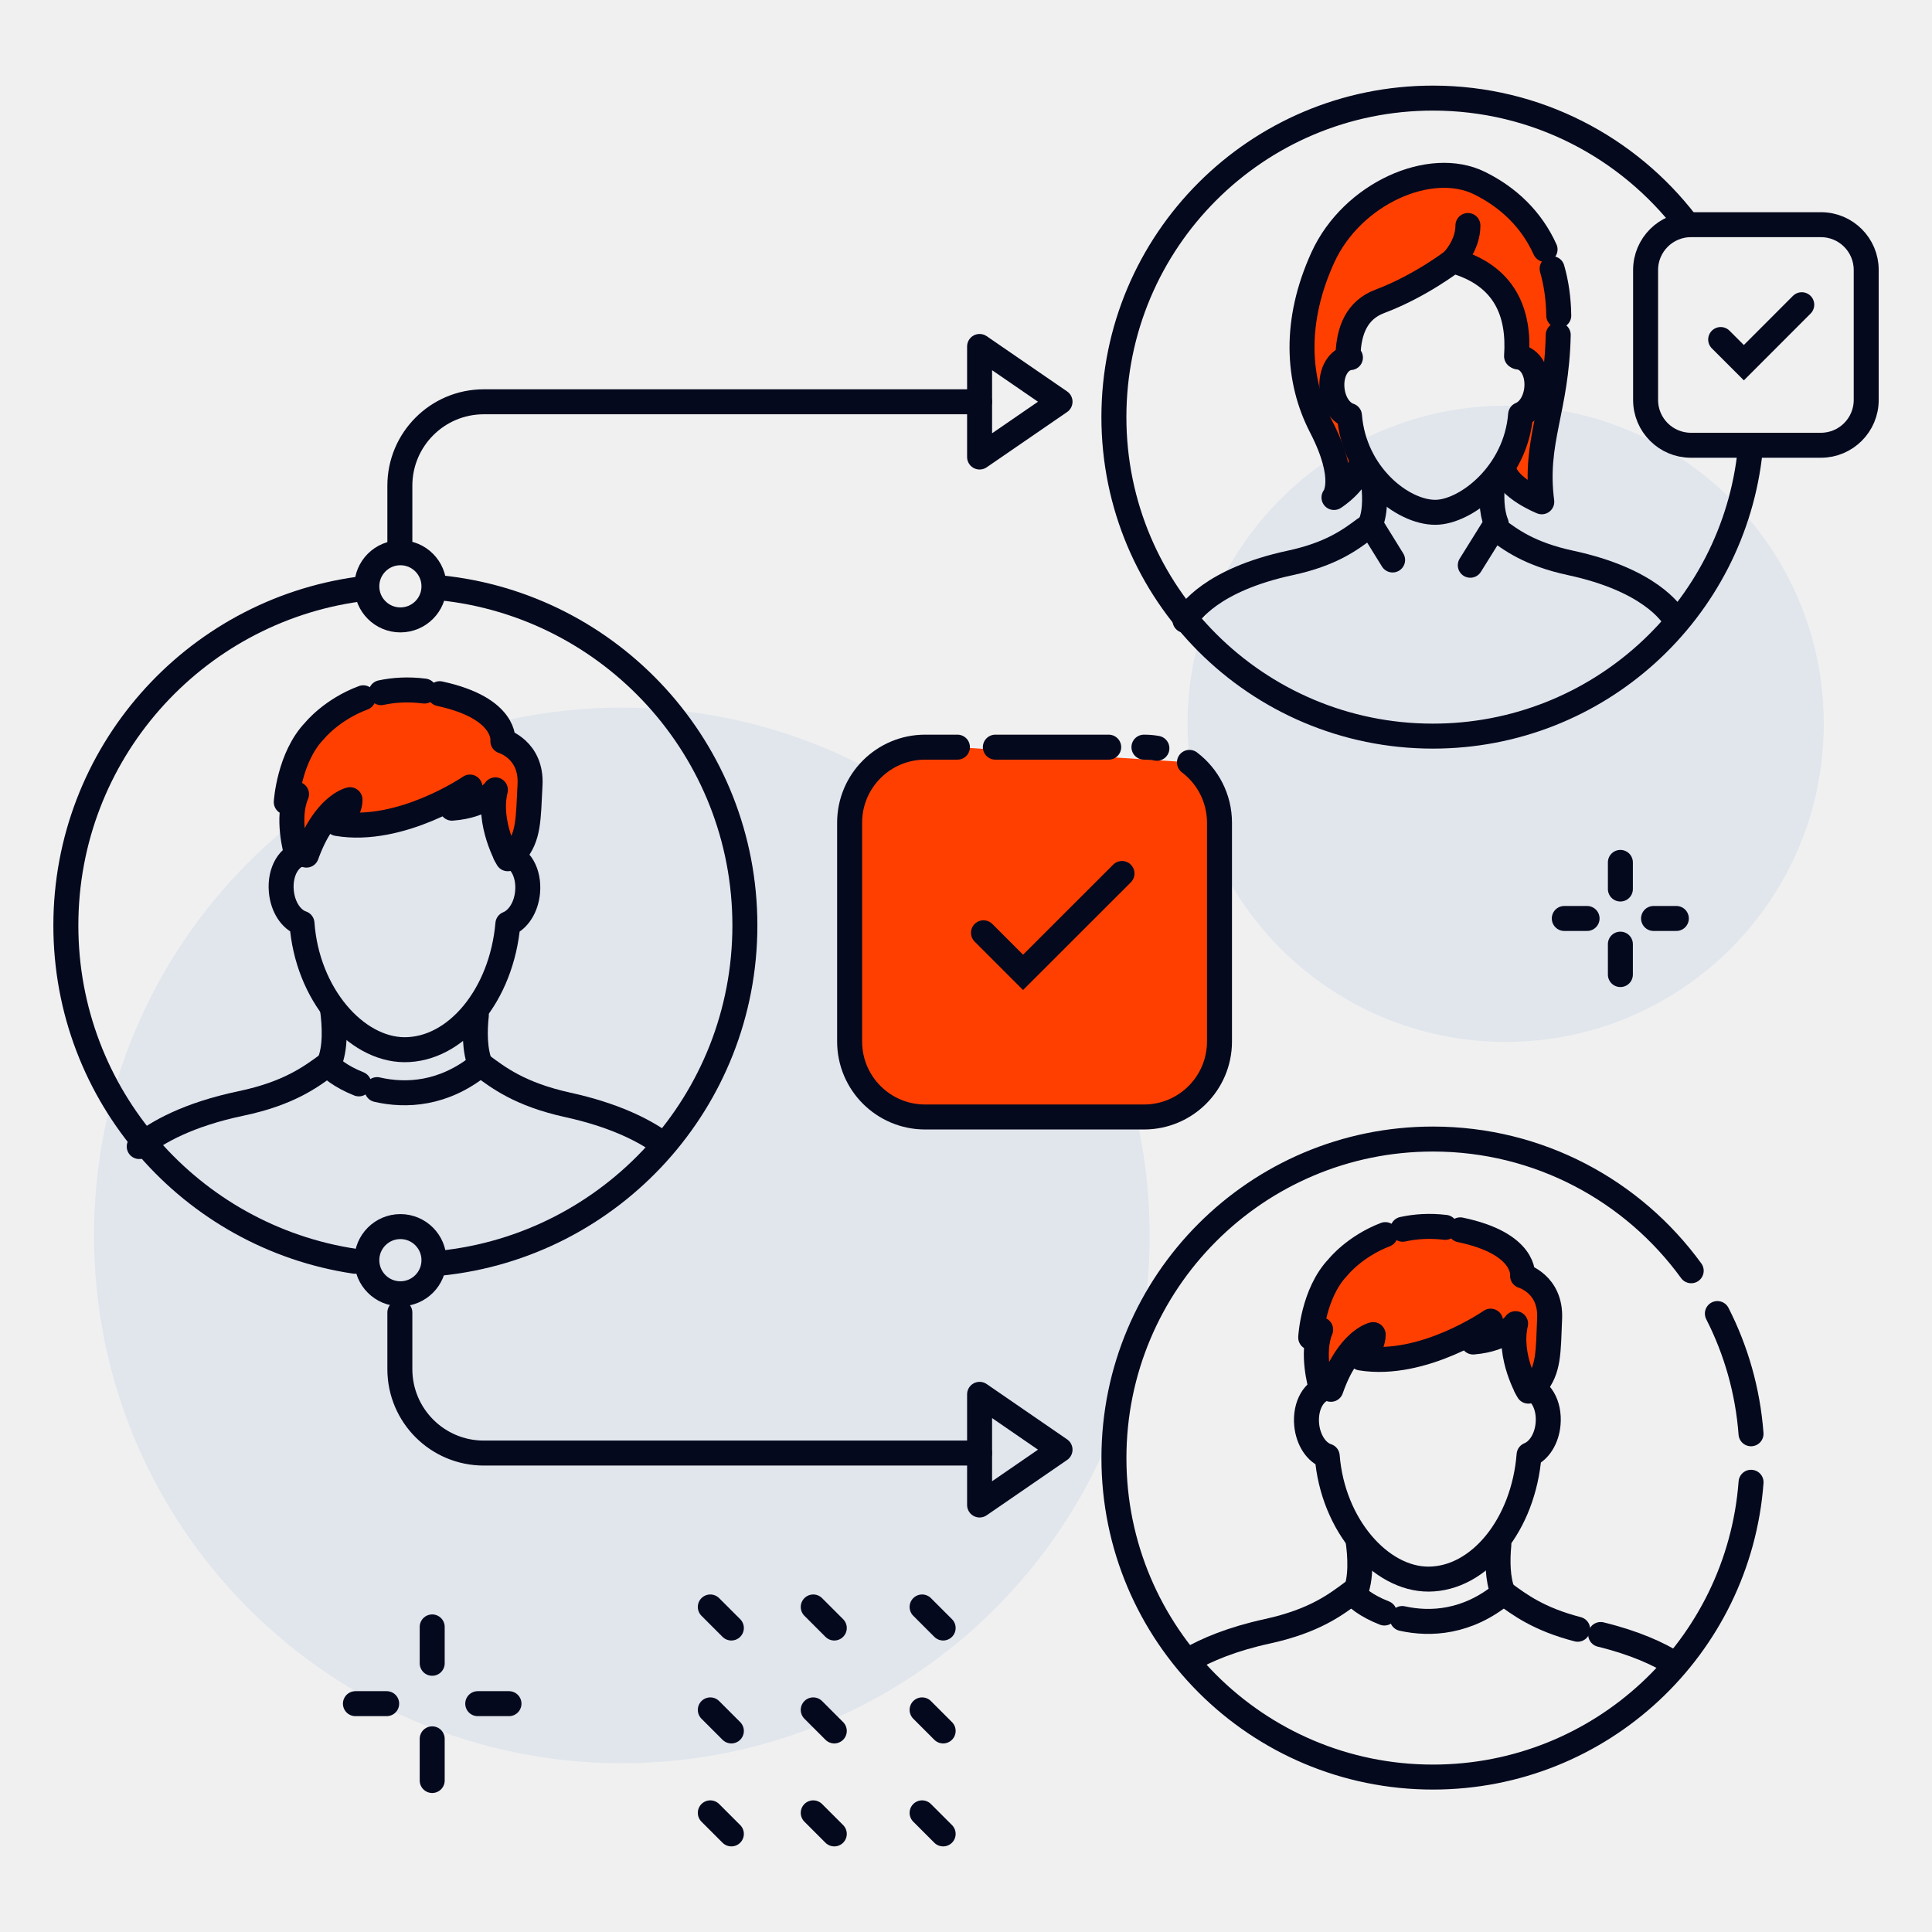
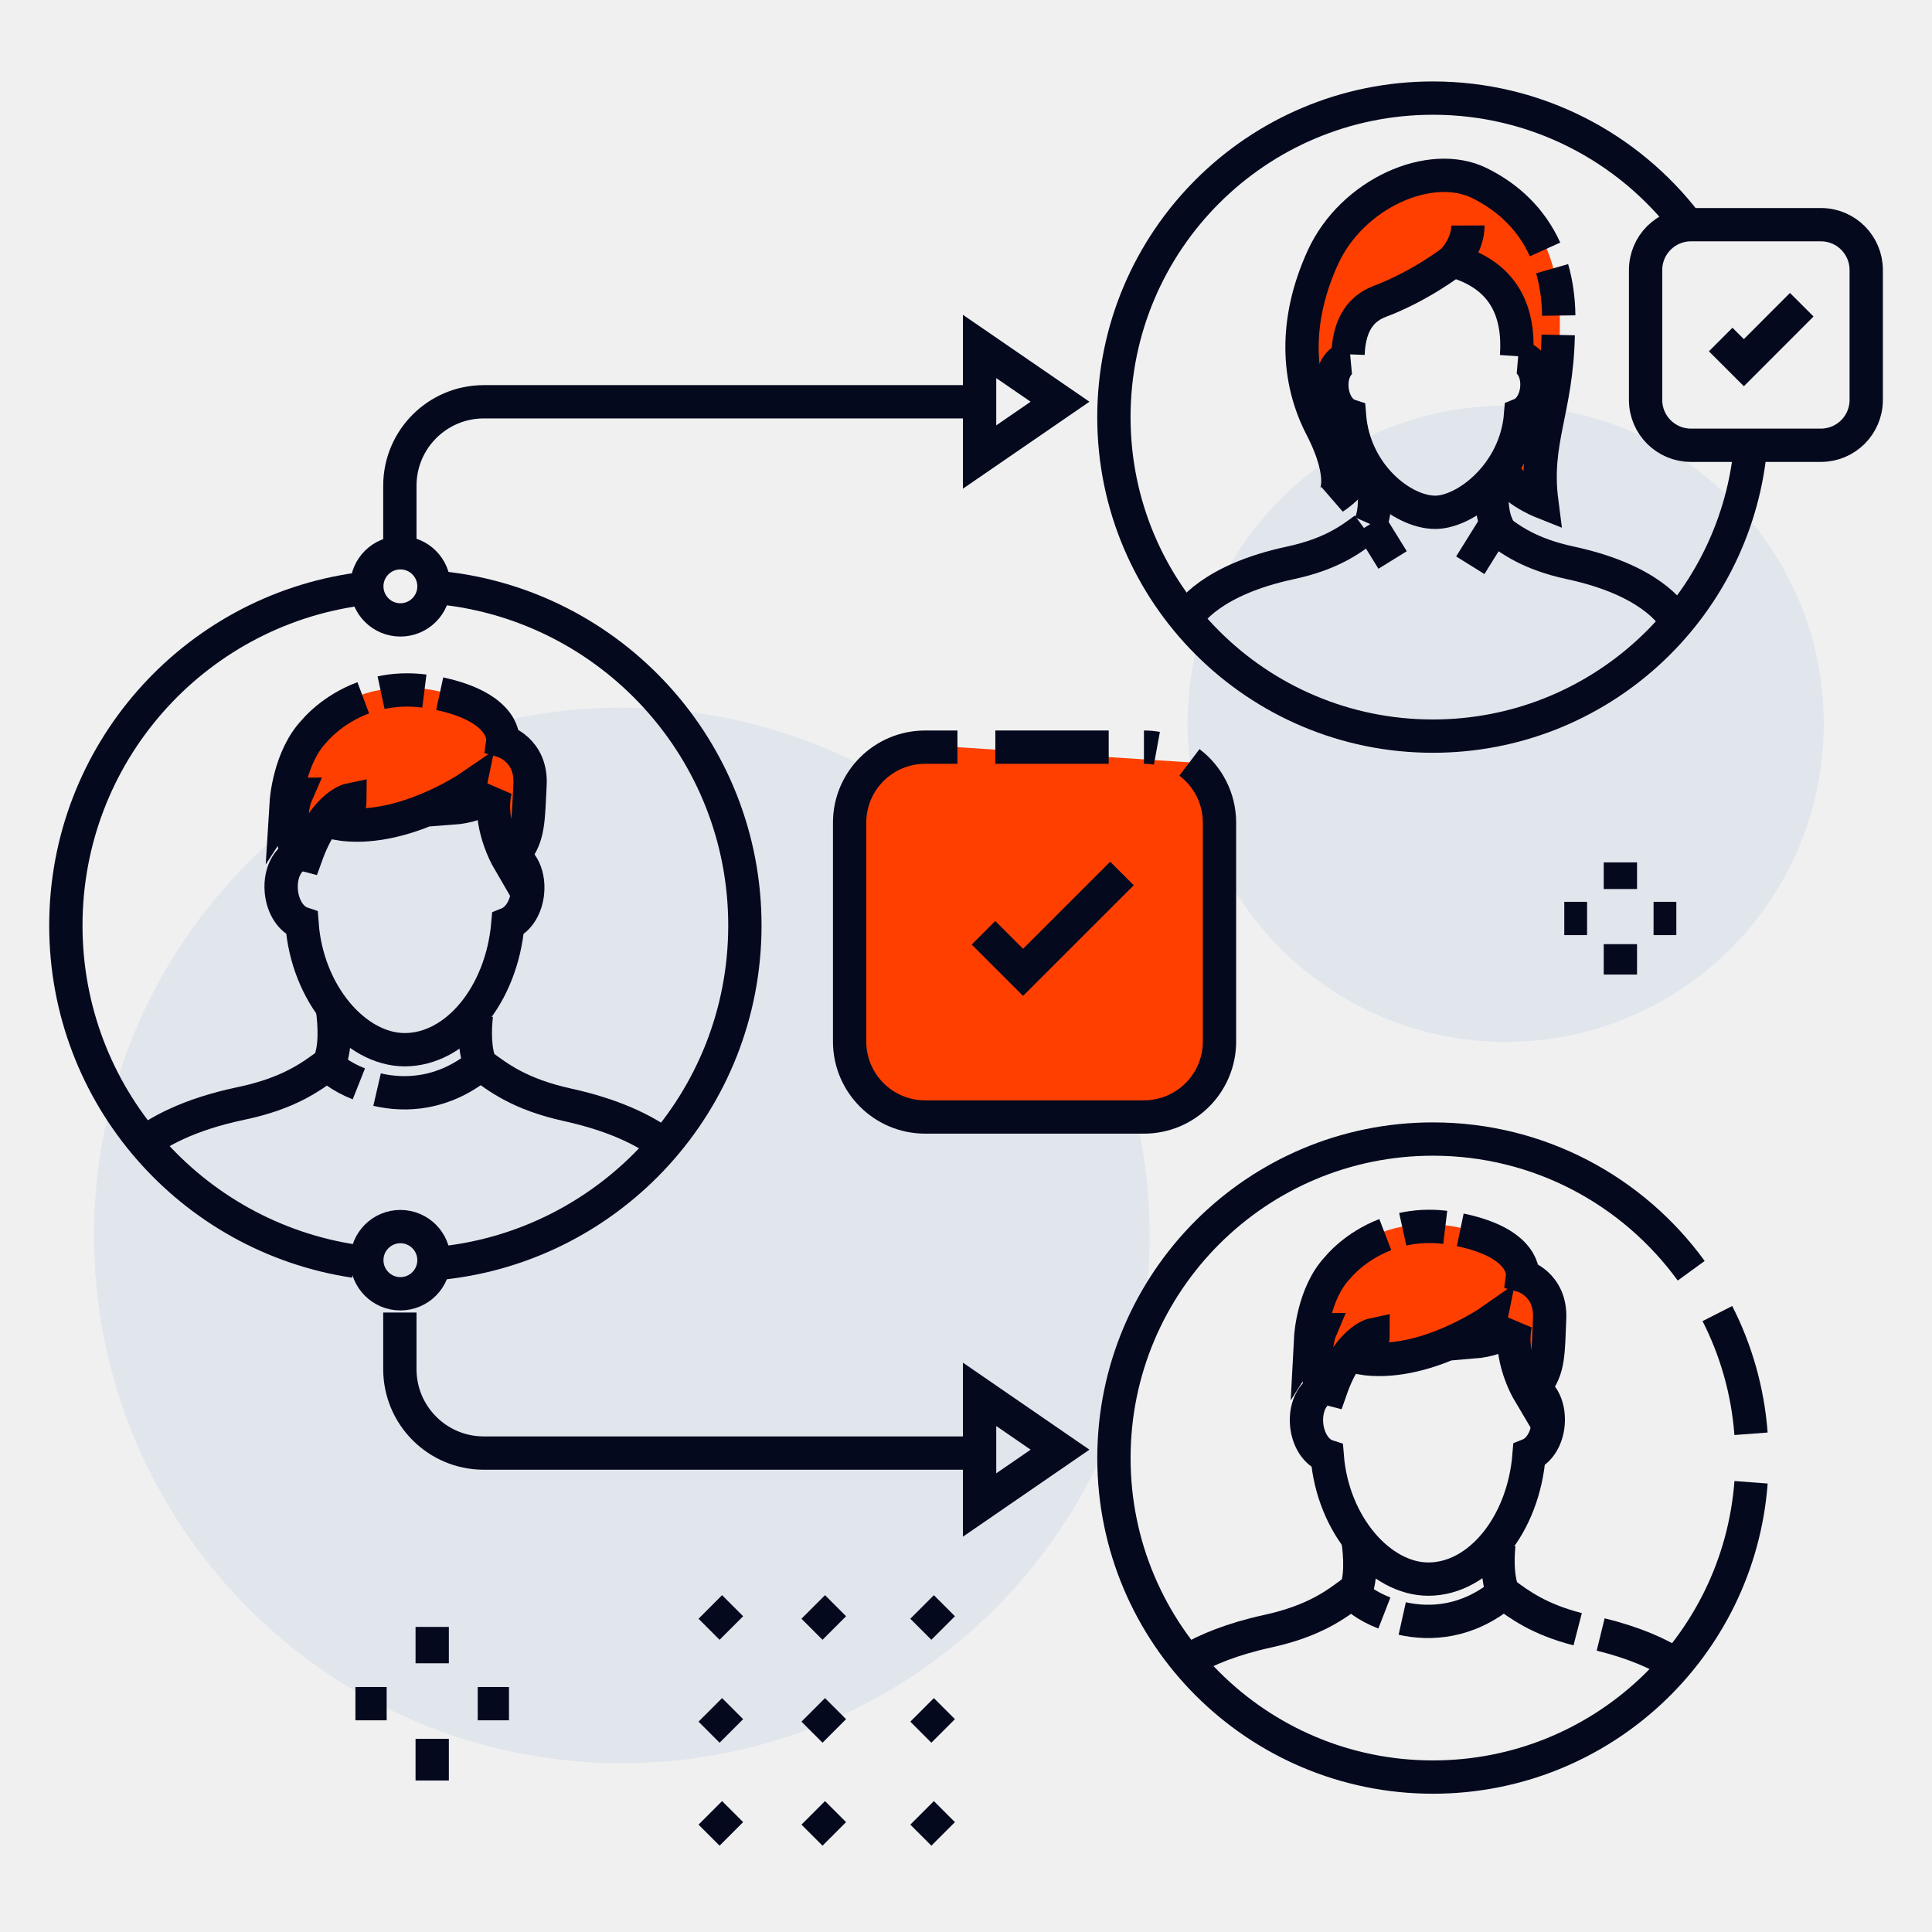
<svg xmlns="http://www.w3.org/2000/svg" width="58" height="58" viewBox="0 0 58 58" fill="none">
  <path d="M18.668 52.934C27.419 52.934 34.514 45.839 34.514 37.088C34.514 28.337 27.419 21.242 18.668 21.242C9.917 21.242 2.822 28.337 2.822 37.088C2.822 45.839 9.917 52.934 18.668 52.934Z" fill="#E1E6ED" />
  <path d="M45.202 31.279C50.476 31.279 54.752 27.003 54.752 21.729C54.752 16.455 50.476 12.18 45.202 12.18C39.928 12.18 35.652 16.455 35.652 21.729C35.652 27.003 39.928 31.279 45.202 31.279Z" fill="#E1E6ED" />
-   <path d="M12.975 49.933V48.841" stroke="#04091E" stroke-width="0.75" stroke-miterlimit="10" stroke-linecap="round" />
-   <path d="M10.67 51.145H11.608" stroke="#04091E" stroke-width="0.75" stroke-miterlimit="10" stroke-linecap="round" />
-   <path d="M14.342 51.145H15.28" stroke="#04091E" stroke-width="0.75" stroke-miterlimit="10" stroke-linecap="round" />
-   <path d="M12.975 53.452V52.201" stroke="#04091E" stroke-width="0.75" stroke-miterlimit="10" stroke-linecap="round" />
-   <path d="M48.645 26.689V25.89" stroke="#04091E" stroke-width="0.75" stroke-miterlimit="10" stroke-linecap="round" />
-   <path d="M46.961 27.573H47.645" stroke="#04091E" stroke-width="0.75" stroke-miterlimit="10" stroke-linecap="round" />
-   <path d="M49.641 27.573H50.325" stroke="#04091E" stroke-width="0.75" stroke-miterlimit="10" stroke-linecap="round" />
-   <path d="M48.645 29.257V28.344" stroke="#04091E" stroke-width="0.75" stroke-miterlimit="10" stroke-linecap="round" />
-   <path d="M21.956 55.055L21.324 54.423" stroke="#04091E" stroke-width="0.75" stroke-miterlimit="10" stroke-linecap="round" />
-   <path d="M21.956 51.964L21.324 51.332" stroke="#04091E" stroke-width="0.75" stroke-miterlimit="10" stroke-linecap="round" />
-   <path d="M21.956 48.874L21.324 48.242" stroke="#04091E" stroke-width="0.75" stroke-miterlimit="10" stroke-linecap="round" />
-   <path d="M25.046 55.055L24.414 54.423" stroke="#04091E" stroke-width="0.75" stroke-miterlimit="10" stroke-linecap="round" />
-   <path d="M25.046 51.964L24.414 51.332" stroke="#04091E" stroke-width="0.75" stroke-miterlimit="10" stroke-linecap="round" />
-   <path d="M25.046 48.874L24.414 48.242" stroke="#04091E" stroke-width="0.75" stroke-miterlimit="10" stroke-linecap="round" />
-   <path d="M28.314 55.055L27.682 54.423" stroke="#04091E" stroke-width="0.75" stroke-miterlimit="10" stroke-linecap="round" />
-   <path d="M28.314 51.964L27.682 51.332" stroke="#04091E" stroke-width="0.75" stroke-miterlimit="10" stroke-linecap="round" />
-   <path d="M28.314 48.874L27.682 48.242" stroke="#04091E" stroke-width="0.75" stroke-miterlimit="10" stroke-linecap="round" />
+   <path d="M12.975 49.933V48.841" stroke="#04091E" strokeWidth="0.75" strokeMiterlimit="10" strokeLinecap="round" />
+   <path d="M10.67 51.145H11.608" stroke="#04091E" strokeWidth="0.75" strokeMiterlimit="10" strokeLinecap="round" />
+   <path d="M14.342 51.145H15.28" stroke="#04091E" strokeWidth="0.75" strokeMiterlimit="10" strokeLinecap="round" />
+   <path d="M12.975 53.452V52.201" stroke="#04091E" strokeWidth="0.75" strokeMiterlimit="10" strokeLinecap="round" />
+   <path d="M48.645 26.689V25.89" stroke="#04091E" strokeWidth="0.75" strokeMiterlimit="10" strokeLinecap="round" />
+   <path d="M46.961 27.573H47.645" stroke="#04091E" strokeWidth="0.75" strokeMiterlimit="10" strokeLinecap="round" />
+   <path d="M49.641 27.573H50.325" stroke="#04091E" strokeWidth="0.75" strokeMiterlimit="10" strokeLinecap="round" />
+   <path d="M48.645 29.257V28.344" stroke="#04091E" strokeWidth="0.75" strokeMiterlimit="10" strokeLinecap="round" />
+   <path d="M21.956 55.055L21.324 54.423" stroke="#04091E" strokeWidth="0.75" strokeMiterlimit="10" strokeLinecap="round" />
+   <path d="M21.956 51.964L21.324 51.332" stroke="#04091E" strokeWidth="0.75" strokeMiterlimit="10" strokeLinecap="round" />
+   <path d="M21.956 48.874L21.324 48.242" stroke="#04091E" strokeWidth="0.75" strokeMiterlimit="10" strokeLinecap="round" />
+   <path d="M25.046 55.055L24.414 54.423" stroke="#04091E" strokeWidth="0.75" strokeMiterlimit="10" strokeLinecap="round" />
+   <path d="M25.046 51.964L24.414 51.332" stroke="#04091E" strokeWidth="0.75" strokeMiterlimit="10" strokeLinecap="round" />
+   <path d="M25.046 48.874L24.414 48.242" stroke="#04091E" strokeWidth="0.75" strokeMiterlimit="10" strokeLinecap="round" />
+   <path d="M28.314 55.055L27.682 54.423" stroke="#04091E" strokeWidth="0.75" strokeMiterlimit="10" strokeLinecap="round" />
+   <path d="M28.314 51.964L27.682 51.332" stroke="#04091E" strokeWidth="0.75" strokeMiterlimit="10" strokeLinecap="round" />
+   <path d="M28.314 48.874L27.682 48.242" stroke="#04091E" strokeWidth="0.75" strokeMiterlimit="10" strokeLinecap="round" />
  <path d="M15.294 25.862C15.294 25.862 16.338 24.312 15.826 22.926C15.312 22.058 15.138 22.23 15.138 22.23C15.138 22.23 14.456 20.499 11.862 20.658C9.267 20.819 8.565 23.234 8.561 24.099L8.907 23.927C8.907 23.927 8.386 24.616 8.898 25.656C8.898 25.656 9.596 24.104 10.289 24.106L10.113 24.797C10.113 24.797 12.532 24.98 13.921 23.605L13.398 24.466C13.398 24.466 14.435 24.299 14.784 23.782C14.787 23.787 14.607 24.822 15.294 25.862Z" fill="#FF3F00" />
-   <path d="M9.848 31.95C9.343 32.319 8.686 32.822 7.236 33.126C5.65 33.459 4.717 33.985 4.18 34.42" stroke="#04091E" stroke-width="0.75" stroke-miterlimit="10" stroke-linecap="round" stroke-linejoin="round" />
-   <path d="M14.447 31.97C14.95 32.344 15.603 32.853 17.048 33.17C18.419 33.472 19.3 33.914 19.858 34.312" stroke="#04091E" stroke-width="0.75" stroke-miterlimit="10" stroke-linecap="round" stroke-linejoin="round" />
-   <path d="M11.32 32.711C12.181 32.91 13.319 32.858 14.42 31.963C14.243 31.521 14.25 30.939 14.3 30.475" stroke="#04091E" stroke-width="0.75" stroke-miterlimit="10" stroke-linecap="round" stroke-linejoin="round" />
-   <path d="M9.982 30.296C10.047 30.779 10.086 31.472 9.873 31.941C9.873 32.031 10.22 32.319 10.773 32.539" stroke="#04091E" stroke-width="0.75" stroke-miterlimit="10" stroke-linecap="round" stroke-linejoin="round" />
-   <path d="M13.2 20.825C15.234 21.265 15.096 22.248 15.096 22.248C15.096 22.248 15.966 22.504 15.912 23.558C15.857 24.613 15.878 25.125 15.454 25.622C15.243 25.701 15.243 25.78 15.243 25.78C15.243 25.78 14.625 24.715 14.872 23.712C14.872 23.712 14.564 24.187 13.569 24.262C13.569 24.262 14.058 23.879 14.108 23.628C14.108 23.628 12.035 25.048 10.123 24.722C10.123 24.722 10.508 24.405 10.508 24.008C10.508 24.008 9.742 24.165 9.199 25.671L8.893 25.59C8.893 25.59 8.591 24.554 8.902 23.841C8.748 23.841 8.594 24.079 8.594 24.079C8.594 24.079 8.678 22.728 9.446 21.935C9.446 21.935 9.953 21.303 10.905 20.948" stroke="#04091E" stroke-width="0.75" stroke-miterlimit="10" stroke-linecap="round" stroke-linejoin="round" />
-   <path d="M11.44 20.794C11.822 20.712 12.257 20.685 12.74 20.746" stroke="#04091E" stroke-width="0.75" stroke-miterlimit="10" stroke-linecap="round" stroke-linejoin="round" />
-   <path d="M9.121 25.622C8.683 25.661 8.393 26.164 8.445 26.75C8.486 27.226 8.74 27.609 9.066 27.718C9.218 29.848 10.675 31.504 12.139 31.513C13.695 31.52 15.061 29.868 15.247 27.734C15.555 27.611 15.795 27.244 15.838 26.789C15.895 26.202 15.609 25.697 15.174 25.654" stroke="#04091E" stroke-width="0.75" stroke-miterlimit="10" stroke-linecap="round" stroke-linejoin="round" />
-   <path d="M13.211 17.645C18.349 18.166 22.362 22.507 22.362 27.783C22.362 33.055 18.358 37.394 13.225 37.922" stroke="#04091E" stroke-width="0.75" stroke-miterlimit="10" stroke-linecap="round" stroke-linejoin="round" />
-   <path d="M10.647 37.863C5.74 37.129 1.977 32.897 1.977 27.783C1.977 22.627 5.805 18.365 10.774 17.686" stroke="#04091E" stroke-width="0.75" stroke-miterlimit="10" stroke-linecap="round" stroke-linejoin="round" />
+   <path d="M9.848 31.95C9.343 32.319 8.686 32.822 7.236 33.126C5.65 33.459 4.717 33.985 4.18 34.42" stroke="#04091E" strokeWidth="0.75" strokeMiterlimit="10" strokeLinecap="round" strokeLinejoin="round" />
+   <path d="M14.447 31.97C14.95 32.344 15.603 32.853 17.048 33.17C18.419 33.472 19.3 33.914 19.858 34.312" stroke="#04091E" strokeWidth="0.75" strokeMiterlimit="10" strokeLinecap="round" strokeLinejoin="round" />
+   <path d="M11.32 32.711C12.181 32.91 13.319 32.858 14.42 31.963C14.243 31.521 14.25 30.939 14.3 30.475" stroke="#04091E" strokeWidth="0.75" strokeMiterlimit="10" strokeLinecap="round" strokeLinejoin="round" />
+   <path d="M9.982 30.296C10.047 30.779 10.086 31.472 9.873 31.941C9.873 32.031 10.22 32.319 10.773 32.539" stroke="#04091E" strokeWidth="0.75" strokeMiterlimit="10" strokeLinecap="round" strokeLinejoin="round" />
+   <path d="M13.2 20.825C15.234 21.265 15.096 22.248 15.096 22.248C15.096 22.248 15.966 22.504 15.912 23.558C15.857 24.613 15.878 25.125 15.454 25.622C15.243 25.701 15.243 25.78 15.243 25.78C15.243 25.78 14.625 24.715 14.872 23.712C14.872 23.712 14.564 24.187 13.569 24.262C13.569 24.262 14.058 23.879 14.108 23.628C14.108 23.628 12.035 25.048 10.123 24.722C10.123 24.722 10.508 24.405 10.508 24.008C10.508 24.008 9.742 24.165 9.199 25.671L8.893 25.59C8.893 25.59 8.591 24.554 8.902 23.841C8.748 23.841 8.594 24.079 8.594 24.079C8.594 24.079 8.678 22.728 9.446 21.935C9.446 21.935 9.953 21.303 10.905 20.948" stroke="#04091E" strokeWidth="0.75" strokeMiterlimit="10" strokeLinecap="round" strokeLinejoin="round" />
+   <path d="M11.44 20.794C11.822 20.712 12.257 20.685 12.74 20.746" stroke="#04091E" strokeWidth="0.75" strokeMiterlimit="10" strokeLinecap="round" strokeLinejoin="round" />
+   <path d="M9.121 25.622C8.683 25.661 8.393 26.164 8.445 26.75C8.486 27.226 8.74 27.609 9.066 27.718C9.218 29.848 10.675 31.504 12.139 31.513C13.695 31.52 15.061 29.868 15.247 27.734C15.555 27.611 15.795 27.244 15.838 26.789C15.895 26.202 15.609 25.697 15.174 25.654" stroke="#04091E" strokeWidth="0.75" strokeMiterlimit="10" strokeLinecap="round" strokeLinejoin="round" />
+   <path d="M13.211 17.645C18.349 18.166 22.362 22.507 22.362 27.783C22.362 33.055 18.358 37.394 13.225 37.922" stroke="#04091E" strokeWidth="0.75" strokeMiterlimit="10" strokeLinecap="round" strokeLinejoin="round" />
+   <path d="M10.647 37.863C5.74 37.129 1.977 32.897 1.977 27.783C1.977 22.627 5.805 18.365 10.774 17.686" stroke="#04091E" strokeWidth="0.75" strokeMiterlimit="10" strokeLinecap="round" strokeLinejoin="round" />
  <path d="M43.682 7.764C43.682 7.764 42.645 8.802 41.46 8.949C40.275 9.096 40.422 10.728 40.422 10.728C40.422 10.728 39.828 11.172 40.125 11.912C40.177 12.046 40.506 12.492 40.569 12.653C40.778 13.179 40.753 13.498 40.866 13.838C40.866 13.838 40.719 14.876 40.125 14.876C40.125 14.876 40.422 13.838 39.384 12.207C38.347 10.576 39.681 7.465 40.422 6.722C41.163 5.979 42.941 4.499 44.869 5.684C46.797 6.869 47.092 8.945 46.648 11.761C46.204 14.577 46.351 15.17 46.351 15.17C46.351 15.17 45.166 14.577 45.017 13.986C45.017 13.986 45.61 13.392 45.61 12.354C45.61 12.354 46.204 12.207 46.054 11.317C45.907 10.426 45.461 10.576 45.461 10.576C45.461 10.576 45.905 8.505 43.682 7.764Z" fill="#FF3F00" />
-   <path d="M45.141 14.078C45.254 14.654 46.285 15.064 46.285 15.064C46.049 13.24 46.731 12.325 46.779 10.055" stroke="#04091E" stroke-width="0.75" stroke-miterlimit="10" stroke-linecap="round" stroke-linejoin="round" />
-   <path d="M46.596 8.066C46.718 8.49 46.788 8.959 46.795 9.473" stroke="#04091E" stroke-width="0.75" stroke-miterlimit="10" stroke-linecap="round" stroke-linejoin="round" />
-   <path d="M40.879 13.791C40.829 14.45 40.047 14.935 40.047 14.935C40.047 14.935 40.487 14.41 39.66 12.808C38.939 11.41 38.837 9.645 39.714 7.726C40.591 5.807 42.945 4.767 44.42 5.499C45.285 5.927 45.976 6.586 46.384 7.488" stroke="#04091E" stroke-width="0.75" stroke-miterlimit="10" stroke-linecap="round" stroke-linejoin="round" />
-   <path d="M45.528 10.692C45.616 9.421 45.208 8.276 43.62 7.83C43.62 7.83 42.642 8.589 41.423 9.047C40.732 9.307 40.496 9.919 40.469 10.637" stroke="#04091E" stroke-width="0.75" stroke-miterlimit="10" stroke-linecap="round" stroke-linejoin="round" />
+   <path d="M45.141 14.078C45.254 14.654 46.285 15.064 46.285 15.064C46.049 13.24 46.731 12.325 46.779 10.055" stroke="#04091E" strokeWidth="0.75" strokeMiterlimit="10" strokeLinecap="round" strokeLinejoin="round" />
+   <path d="M46.596 8.066C46.718 8.49 46.788 8.959 46.795 9.473" stroke="#04091E" strokeWidth="0.75" strokeMiterlimit="10" strokeLinecap="round" strokeLinejoin="round" />
+   <path d="M40.879 13.791C40.829 14.45 40.047 14.935 40.047 14.935C40.047 14.935 40.487 14.41 39.66 12.808C38.939 11.41 38.837 9.645 39.714 7.726C40.591 5.807 42.945 4.767 44.42 5.499C45.285 5.927 45.976 6.586 46.384 7.488" stroke="#04091E" strokeWidth="0.75" strokeMiterlimit="10" strokeLinecap="round" strokeLinejoin="round" />
+   <path d="M45.528 10.692C45.616 9.421 45.208 8.276 43.62 7.83C43.62 7.83 42.642 8.589 41.423 9.047C40.732 9.307 40.496 9.919 40.469 10.637" stroke="#04091E" strokeWidth="0.75" strokeMiterlimit="10" strokeLinecap="round" strokeLinejoin="round" />
  <path d="M43.619 7.828C43.619 7.828 44.07 7.372 44.068 6.77L43.619 7.828Z" fill="white" />
-   <path d="M43.619 7.828C43.619 7.828 44.07 7.372 44.068 6.77" stroke="#04091E" stroke-width="0.75" stroke-miterlimit="10" stroke-linecap="round" stroke-linejoin="round" />
-   <path d="M41.807 16.811L41.139 15.732" stroke="#04091E" stroke-width="0.75" stroke-miterlimit="10" stroke-linecap="round" stroke-linejoin="round" />
-   <path d="M44.807 14.481C44.771 14.869 44.769 15.354 44.918 15.719L44.139 16.969" stroke="#04091E" stroke-width="0.75" stroke-miterlimit="10" stroke-linecap="round" stroke-linejoin="round" />
-   <path d="M41.218 14.366C41.275 14.765 41.313 15.343 41.139 15.735" stroke="#04091E" stroke-width="0.75" stroke-miterlimit="10" stroke-linecap="round" stroke-linejoin="round" />
-   <path d="M40.541 10.735C40.179 10.769 39.941 11.19 39.989 11.677C40.027 12.072 40.24 12.389 40.512 12.477C40.652 14.247 42.102 15.384 43.092 15.38C44.005 15.375 45.51 14.222 45.65 12.445C45.906 12.341 46.101 12.035 46.135 11.655C46.178 11.168 45.938 10.748 45.575 10.717" stroke="#04091E" stroke-width="0.75" stroke-miterlimit="10" stroke-linecap="round" stroke-linejoin="round" />
-   <path d="M40.969 15.88C40.536 16.199 39.974 16.632 38.733 16.899C36.379 17.405 35.701 18.399 35.574 18.626" stroke="#04091E" stroke-width="0.75" stroke-miterlimit="10" stroke-linecap="round" stroke-linejoin="round" />
-   <path d="M44.914 15.88C45.347 16.199 45.909 16.632 47.15 16.899C49.504 17.405 50.182 18.399 50.309 18.626" stroke="#04091E" stroke-width="0.75" stroke-miterlimit="10" stroke-linecap="round" stroke-linejoin="round" />
-   <path d="M52.543 13.512C52.047 18.336 47.971 22.099 43.016 22.099C37.728 22.099 33.44 17.812 33.44 12.522C33.44 7.232 37.728 2.945 43.019 2.945C46.12 2.945 48.877 4.42 50.627 6.704" stroke="#04091E" stroke-width="0.75" stroke-miterlimit="10" stroke-linecap="round" />
+   <path d="M43.619 7.828C43.619 7.828 44.07 7.372 44.068 6.77" stroke="#04091E" strokeWidth="0.75" strokeMiterlimit="10" strokeLinecap="round" strokeLinejoin="round" />
+   <path d="M41.807 16.811L41.139 15.732" stroke="#04091E" strokeWidth="0.75" strokeMiterlimit="10" strokeLinecap="round" strokeLinejoin="round" />
+   <path d="M44.807 14.481C44.771 14.869 44.769 15.354 44.918 15.719L44.139 16.969" stroke="#04091E" strokeWidth="0.75" strokeMiterlimit="10" strokeLinecap="round" strokeLinejoin="round" />
+   <path d="M41.218 14.366C41.275 14.765 41.313 15.343 41.139 15.735" stroke="#04091E" strokeWidth="0.75" strokeMiterlimit="10" strokeLinecap="round" strokeLinejoin="round" />
+   <path d="M40.541 10.735C40.179 10.769 39.941 11.19 39.989 11.677C40.027 12.072 40.24 12.389 40.512 12.477C40.652 14.247 42.102 15.384 43.092 15.38C44.005 15.375 45.51 14.222 45.65 12.445C45.906 12.341 46.101 12.035 46.135 11.655C46.178 11.168 45.938 10.748 45.575 10.717" stroke="#04091E" strokeWidth="0.75" strokeMiterlimit="10" strokeLinecap="round" strokeLinejoin="round" />
+   <path d="M40.969 15.88C40.536 16.199 39.974 16.632 38.733 16.899C36.379 17.405 35.701 18.399 35.574 18.626" stroke="#04091E" strokeWidth="0.75" strokeMiterlimit="10" strokeLinecap="round" strokeLinejoin="round" />
+   <path d="M44.914 15.88C45.347 16.199 45.909 16.632 47.15 16.899C49.504 17.405 50.182 18.399 50.309 18.626" stroke="#04091E" strokeWidth="0.75" strokeMiterlimit="10" strokeLinecap="round" strokeLinejoin="round" />
+   <path d="M52.543 13.512C52.047 18.336 47.971 22.099 43.016 22.099C37.728 22.099 33.44 17.812 33.44 12.522C33.44 7.232 37.728 2.945 43.019 2.945C46.12 2.945 48.877 4.42 50.627 6.704" stroke="#04091E" strokeWidth="0.75" strokeMiterlimit="10" strokeLinecap="round" />
  <path d="M45.936 41.842C45.936 41.842 46.946 40.312 46.434 38.96C45.922 38.115 45.755 38.285 45.755 38.285C45.755 38.285 45.071 36.592 42.528 36.771C39.986 36.95 39.318 39.324 39.32 40.172L39.658 40.002C39.658 40.002 39.153 40.681 39.665 41.697C39.665 41.697 40.338 40.169 41.015 40.167L40.847 40.845C40.847 40.845 43.219 41.005 44.572 39.644L44.067 40.493C44.067 40.493 45.084 40.321 45.419 39.812C45.419 39.809 45.254 40.827 45.936 41.842Z" fill="#FF3F00" />
-   <path d="M48.053 49.069C49.075 49.319 49.795 49.647 50.296 49.964" stroke="#04091E" stroke-width="0.75" stroke-miterlimit="10" stroke-linecap="round" stroke-linejoin="round" />
-   <path d="M45.158 47.837C45.611 48.168 46.187 48.607 47.363 48.911" stroke="#04091E" stroke-width="0.75" stroke-miterlimit="10" stroke-linecap="round" stroke-linejoin="round" />
-   <path d="M42.096 48.589C42.941 48.777 44.056 48.716 45.127 47.83C44.95 47.4 44.953 46.829 44.996 46.371" stroke="#04091E" stroke-width="0.75" stroke-miterlimit="10" stroke-linecap="round" stroke-linejoin="round" />
-   <path d="M40.767 46.23C40.835 46.702 40.878 47.384 40.674 47.844C40.676 47.932 41.018 48.213 41.56 48.424" stroke="#04091E" stroke-width="0.75" stroke-miterlimit="10" stroke-linecap="round" stroke-linejoin="round" />
-   <path d="M43.838 36.921C45.836 37.336 45.709 38.301 45.709 38.301C45.709 38.301 46.564 38.543 46.521 39.578C46.478 40.614 46.5 41.117 46.088 41.606C45.882 41.685 45.882 41.763 45.882 41.763C45.882 41.763 45.266 40.723 45.499 39.737C45.499 39.737 45.2 40.206 44.225 40.288C44.225 40.288 44.701 39.909 44.749 39.662C44.749 39.662 42.728 41.074 40.852 40.768C40.852 40.768 41.226 40.455 41.224 40.066C41.224 40.066 40.474 40.224 39.955 41.708L39.654 41.631C39.654 41.631 39.35 40.618 39.647 39.916C39.497 39.916 39.348 40.152 39.348 40.152C39.348 40.152 39.418 38.826 40.166 38.045C40.166 38.045 40.657 37.422 41.588 37.064" stroke="#04091E" stroke-width="0.75" stroke-miterlimit="10" stroke-linecap="round" stroke-linejoin="round" />
-   <path d="M42.111 36.903C42.485 36.821 42.911 36.789 43.387 36.846" stroke="#04091E" stroke-width="0.75" stroke-miterlimit="10" stroke-linecap="round" stroke-linejoin="round" />
-   <path d="M39.88 41.658C39.452 41.699 39.173 42.195 39.227 42.771C39.273 43.235 39.522 43.609 39.844 43.713C40.009 45.8 41.452 47.413 42.889 47.406C44.413 47.4 45.739 45.77 45.904 43.675C46.206 43.553 46.437 43.19 46.475 42.744C46.525 42.168 46.242 41.674 45.814 41.636" stroke="#04091E" stroke-width="0.75" stroke-miterlimit="10" stroke-linecap="round" stroke-linejoin="round" />
-   <path d="M40.608 47.794C40.114 48.161 39.475 48.659 38.057 48.97C36.987 49.203 36.221 49.525 35.678 49.842" stroke="#04091E" stroke-width="0.75" stroke-miterlimit="10" stroke-linecap="round" stroke-linejoin="round" />
-   <path d="M52.568 44.499C52.196 49.45 48.064 53.349 43.018 53.349C37.73 53.349 33.441 49.062 33.441 43.772C33.441 38.482 37.728 34.195 43.018 34.195C46.206 34.195 49.029 35.752 50.771 38.149" stroke="#04091E" stroke-width="0.75" stroke-miterlimit="10" stroke-linecap="round" />
-   <path d="M51.557 39.434C52.116 40.532 52.47 41.751 52.567 43.043" stroke="#04091E" stroke-width="0.75" stroke-miterlimit="10" stroke-linecap="round" />
+   <path d="M48.053 49.069C49.075 49.319 49.795 49.647 50.296 49.964" stroke="#04091E" strokeWidth="0.75" strokeMiterlimit="10" strokeLinecap="round" strokeLinejoin="round" />
+   <path d="M45.158 47.837C45.611 48.168 46.187 48.607 47.363 48.911" stroke="#04091E" strokeWidth="0.75" strokeMiterlimit="10" strokeLinecap="round" strokeLinejoin="round" />
+   <path d="M42.096 48.589C42.941 48.777 44.056 48.716 45.127 47.83C44.95 47.4 44.953 46.829 44.996 46.371" stroke="#04091E" strokeWidth="0.75" strokeMiterlimit="10" strokeLinecap="round" strokeLinejoin="round" />
+   <path d="M40.767 46.23C40.835 46.702 40.878 47.384 40.674 47.844C40.676 47.932 41.018 48.213 41.56 48.424" stroke="#04091E" strokeWidth="0.75" strokeMiterlimit="10" strokeLinecap="round" strokeLinejoin="round" />
+   <path d="M43.838 36.921C45.836 37.336 45.709 38.301 45.709 38.301C45.709 38.301 46.564 38.543 46.521 39.578C46.478 40.614 46.5 41.117 46.088 41.606C45.882 41.685 45.882 41.763 45.882 41.763C45.882 41.763 45.266 40.723 45.499 39.737C45.499 39.737 45.2 40.206 44.225 40.288C44.225 40.288 44.701 39.909 44.749 39.662C44.749 39.662 42.728 41.074 40.852 40.768C40.852 40.768 41.226 40.455 41.224 40.066C41.224 40.066 40.474 40.224 39.955 41.708L39.654 41.631C39.654 41.631 39.35 40.618 39.647 39.916C39.497 39.916 39.348 40.152 39.348 40.152C39.348 40.152 39.418 38.826 40.166 38.045C40.166 38.045 40.657 37.422 41.588 37.064" stroke="#04091E" strokeWidth="0.75" strokeMiterlimit="10" strokeLinecap="round" strokeLinejoin="round" />
+   <path d="M42.111 36.903C42.485 36.821 42.911 36.789 43.387 36.846" stroke="#04091E" strokeWidth="0.75" strokeMiterlimit="10" strokeLinecap="round" strokeLinejoin="round" />
+   <path d="M39.88 41.658C39.452 41.699 39.173 42.195 39.227 42.771C39.273 43.235 39.522 43.609 39.844 43.713C40.009 45.8 41.452 47.413 42.889 47.406C44.413 47.4 45.739 45.77 45.904 43.675C46.206 43.553 46.437 43.19 46.475 42.744C46.525 42.168 46.242 41.674 45.814 41.636" stroke="#04091E" strokeWidth="0.75" strokeMiterlimit="10" strokeLinecap="round" strokeLinejoin="round" />
+   <path d="M40.608 47.794C40.114 48.161 39.475 48.659 38.057 48.97C36.987 49.203 36.221 49.525 35.678 49.842" stroke="#04091E" strokeWidth="0.75" strokeMiterlimit="10" strokeLinecap="round" strokeLinejoin="round" />
+   <path d="M52.568 44.499C52.196 49.45 48.064 53.349 43.018 53.349C37.73 53.349 33.441 49.062 33.441 43.772C33.441 38.482 37.728 34.195 43.018 34.195C46.206 34.195 49.029 35.752 50.771 38.149" stroke="#04091E" strokeWidth="0.75" strokeMiterlimit="10" strokeLinecap="round" />
+   <path d="M51.557 39.434C52.116 40.532 52.47 41.751 52.567 43.043" stroke="#04091E" strokeWidth="0.75" strokeMiterlimit="10" strokeLinecap="round" />
  <path d="M35.708 22.887C36.256 23.302 36.61 23.959 36.61 24.698V31.266C36.61 32.519 35.595 33.533 34.342 33.533H27.774C26.521 33.533 25.506 32.519 25.506 31.266V24.698C25.506 23.445 26.521 22.43 27.774 22.43H28.743" fill="#FF3F00" />
-   <path d="M35.708 22.887C36.256 23.302 36.61 23.959 36.61 24.698V31.266C36.61 32.519 35.595 33.533 34.342 33.533H27.774C26.521 33.533 25.506 32.519 25.506 31.266V24.698C25.506 23.445 26.521 22.43 27.774 22.43H28.743" stroke="#04091E" stroke-width="0.75" stroke-miterlimit="10" stroke-linecap="round" stroke-linejoin="round" />
+   <path d="M35.708 22.887C36.256 23.302 36.61 23.959 36.61 24.698V31.266C36.61 32.519 35.595 33.533 34.342 33.533H27.774C26.521 33.533 25.506 32.519 25.506 31.266V24.698C25.506 23.445 26.521 22.43 27.774 22.43H28.743" stroke="#04091E" strokeWidth="0.75" strokeMiterlimit="10" strokeLinecap="round" strokeLinejoin="round" />
  <path d="M34.342 22.43C34.475 22.43 34.605 22.441 34.731 22.464L34.342 22.43Z" fill="#FF3F00" />
-   <path d="M34.342 22.43C34.475 22.43 34.605 22.441 34.731 22.464" stroke="#04091E" stroke-width="0.75" stroke-miterlimit="10" stroke-linecap="round" stroke-linejoin="round" />
-   <path d="M29.881 22.43H33.284" stroke="#04091E" stroke-width="0.75" stroke-miterlimit="10" stroke-linecap="round" stroke-linejoin="round" />
-   <path d="M29.525 28.003L30.713 29.191L33.683 26.223" stroke="#04091E" stroke-width="0.75" stroke-miterlimit="10" stroke-linecap="round" />
-   <path d="M54.665 6.745H50.762C50.012 6.745 49.402 7.355 49.402 8.104V12.008C49.402 12.758 50.012 13.367 50.762 13.367H54.665C55.415 13.367 56.025 12.758 56.025 12.008V8.104C56.025 7.355 55.418 6.745 54.665 6.745Z" stroke="#04091E" stroke-width="0.75" stroke-miterlimit="10" stroke-linecap="round" />
-   <path d="M51.656 10.193L52.352 10.888L54.09 9.148" stroke="#04091E" stroke-width="0.75" stroke-miterlimit="10" stroke-linecap="round" />
-   <path d="M12.004 16.281V14.582C12.004 13.191 13.132 12.062 14.523 12.062H29.406" stroke="#04091E" stroke-width="0.75" stroke-miterlimit="10" stroke-linecap="round" />
-   <path d="M29.408 13.72L31.823 12.06L29.408 10.401V13.72Z" stroke="#04091E" stroke-width="0.75" stroke-miterlimit="10" stroke-linecap="round" stroke-linejoin="round" />
-   <path d="M12.02 18.61C12.577 18.61 13.028 18.159 13.028 17.602C13.028 17.045 12.577 16.594 12.02 16.594C11.463 16.594 11.012 17.045 11.012 17.602C11.012 18.159 11.463 18.61 12.02 18.61Z" stroke="#04091E" stroke-width="0.75" stroke-miterlimit="10" stroke-linecap="round" />
-   <path d="M12.004 39.403V41.102C12.004 42.494 13.132 43.622 14.523 43.622H29.406" stroke="#04091E" stroke-width="0.75" stroke-miterlimit="10" stroke-linecap="round" />
-   <path d="M12.02 38.84C12.577 38.84 13.028 38.388 13.028 37.831C13.028 37.275 12.577 36.823 12.02 36.823C11.463 36.823 11.012 37.275 11.012 37.831C11.012 38.388 11.463 38.84 12.02 38.84Z" stroke="#04091E" stroke-width="0.75" stroke-miterlimit="10" stroke-linecap="round" />
-   <path d="M29.408 45.181L31.823 43.52L29.408 41.859V45.181Z" stroke="#04091E" stroke-width="0.75" stroke-miterlimit="10" stroke-linecap="round" stroke-linejoin="round" />
+   <path d="M34.342 22.43C34.475 22.43 34.605 22.441 34.731 22.464" stroke="#04091E" strokeWidth="0.75" strokeMiterlimit="10" strokeLinecap="round" strokeLinejoin="round" />
+   <path d="M29.881 22.43H33.284" stroke="#04091E" strokeWidth="0.75" strokeMiterlimit="10" strokeLinecap="round" strokeLinejoin="round" />
+   <path d="M29.525 28.003L30.713 29.191L33.683 26.223" stroke="#04091E" strokeWidth="0.75" strokeMiterlimit="10" strokeLinecap="round" />
+   <path d="M54.665 6.745H50.762C50.012 6.745 49.402 7.355 49.402 8.104V12.008C49.402 12.758 50.012 13.367 50.762 13.367H54.665C55.415 13.367 56.025 12.758 56.025 12.008V8.104C56.025 7.355 55.418 6.745 54.665 6.745Z" stroke="#04091E" strokeWidth="0.75" strokeMiterlimit="10" strokeLinecap="round" />
+   <path d="M51.656 10.193L52.352 10.888L54.09 9.148" stroke="#04091E" strokeWidth="0.75" strokeMiterlimit="10" strokeLinecap="round" />
+   <path d="M12.004 16.281V14.582C12.004 13.191 13.132 12.062 14.523 12.062H29.406" stroke="#04091E" strokeWidth="0.75" strokeMiterlimit="10" strokeLinecap="round" />
+   <path d="M29.408 13.72L31.823 12.06L29.408 10.401V13.72Z" stroke="#04091E" strokeWidth="0.75" strokeMiterlimit="10" strokeLinecap="round" strokeLinejoin="round" />
+   <path d="M12.02 18.61C12.577 18.61 13.028 18.159 13.028 17.602C13.028 17.045 12.577 16.594 12.02 16.594C11.463 16.594 11.012 17.045 11.012 17.602C11.012 18.159 11.463 18.61 12.02 18.61Z" stroke="#04091E" strokeWidth="0.75" strokeMiterlimit="10" strokeLinecap="round" />
+   <path d="M12.004 39.403V41.102C12.004 42.494 13.132 43.622 14.523 43.622H29.406" stroke="#04091E" strokeWidth="0.75" strokeMiterlimit="10" strokeLinecap="round" />
+   <path d="M12.02 38.84C12.577 38.84 13.028 38.388 13.028 37.831C13.028 37.275 12.577 36.823 12.02 36.823C11.463 36.823 11.012 37.275 11.012 37.831C11.012 38.388 11.463 38.84 12.02 38.84Z" stroke="#04091E" strokeWidth="0.75" strokeMiterlimit="10" strokeLinecap="round" />
+   <path d="M29.408 45.181L31.823 43.52L29.408 41.859V45.181Z" stroke="#04091E" strokeWidth="0.75" strokeMiterlimit="10" strokeLinecap="round" strokeLinejoin="round" />
</svg>
